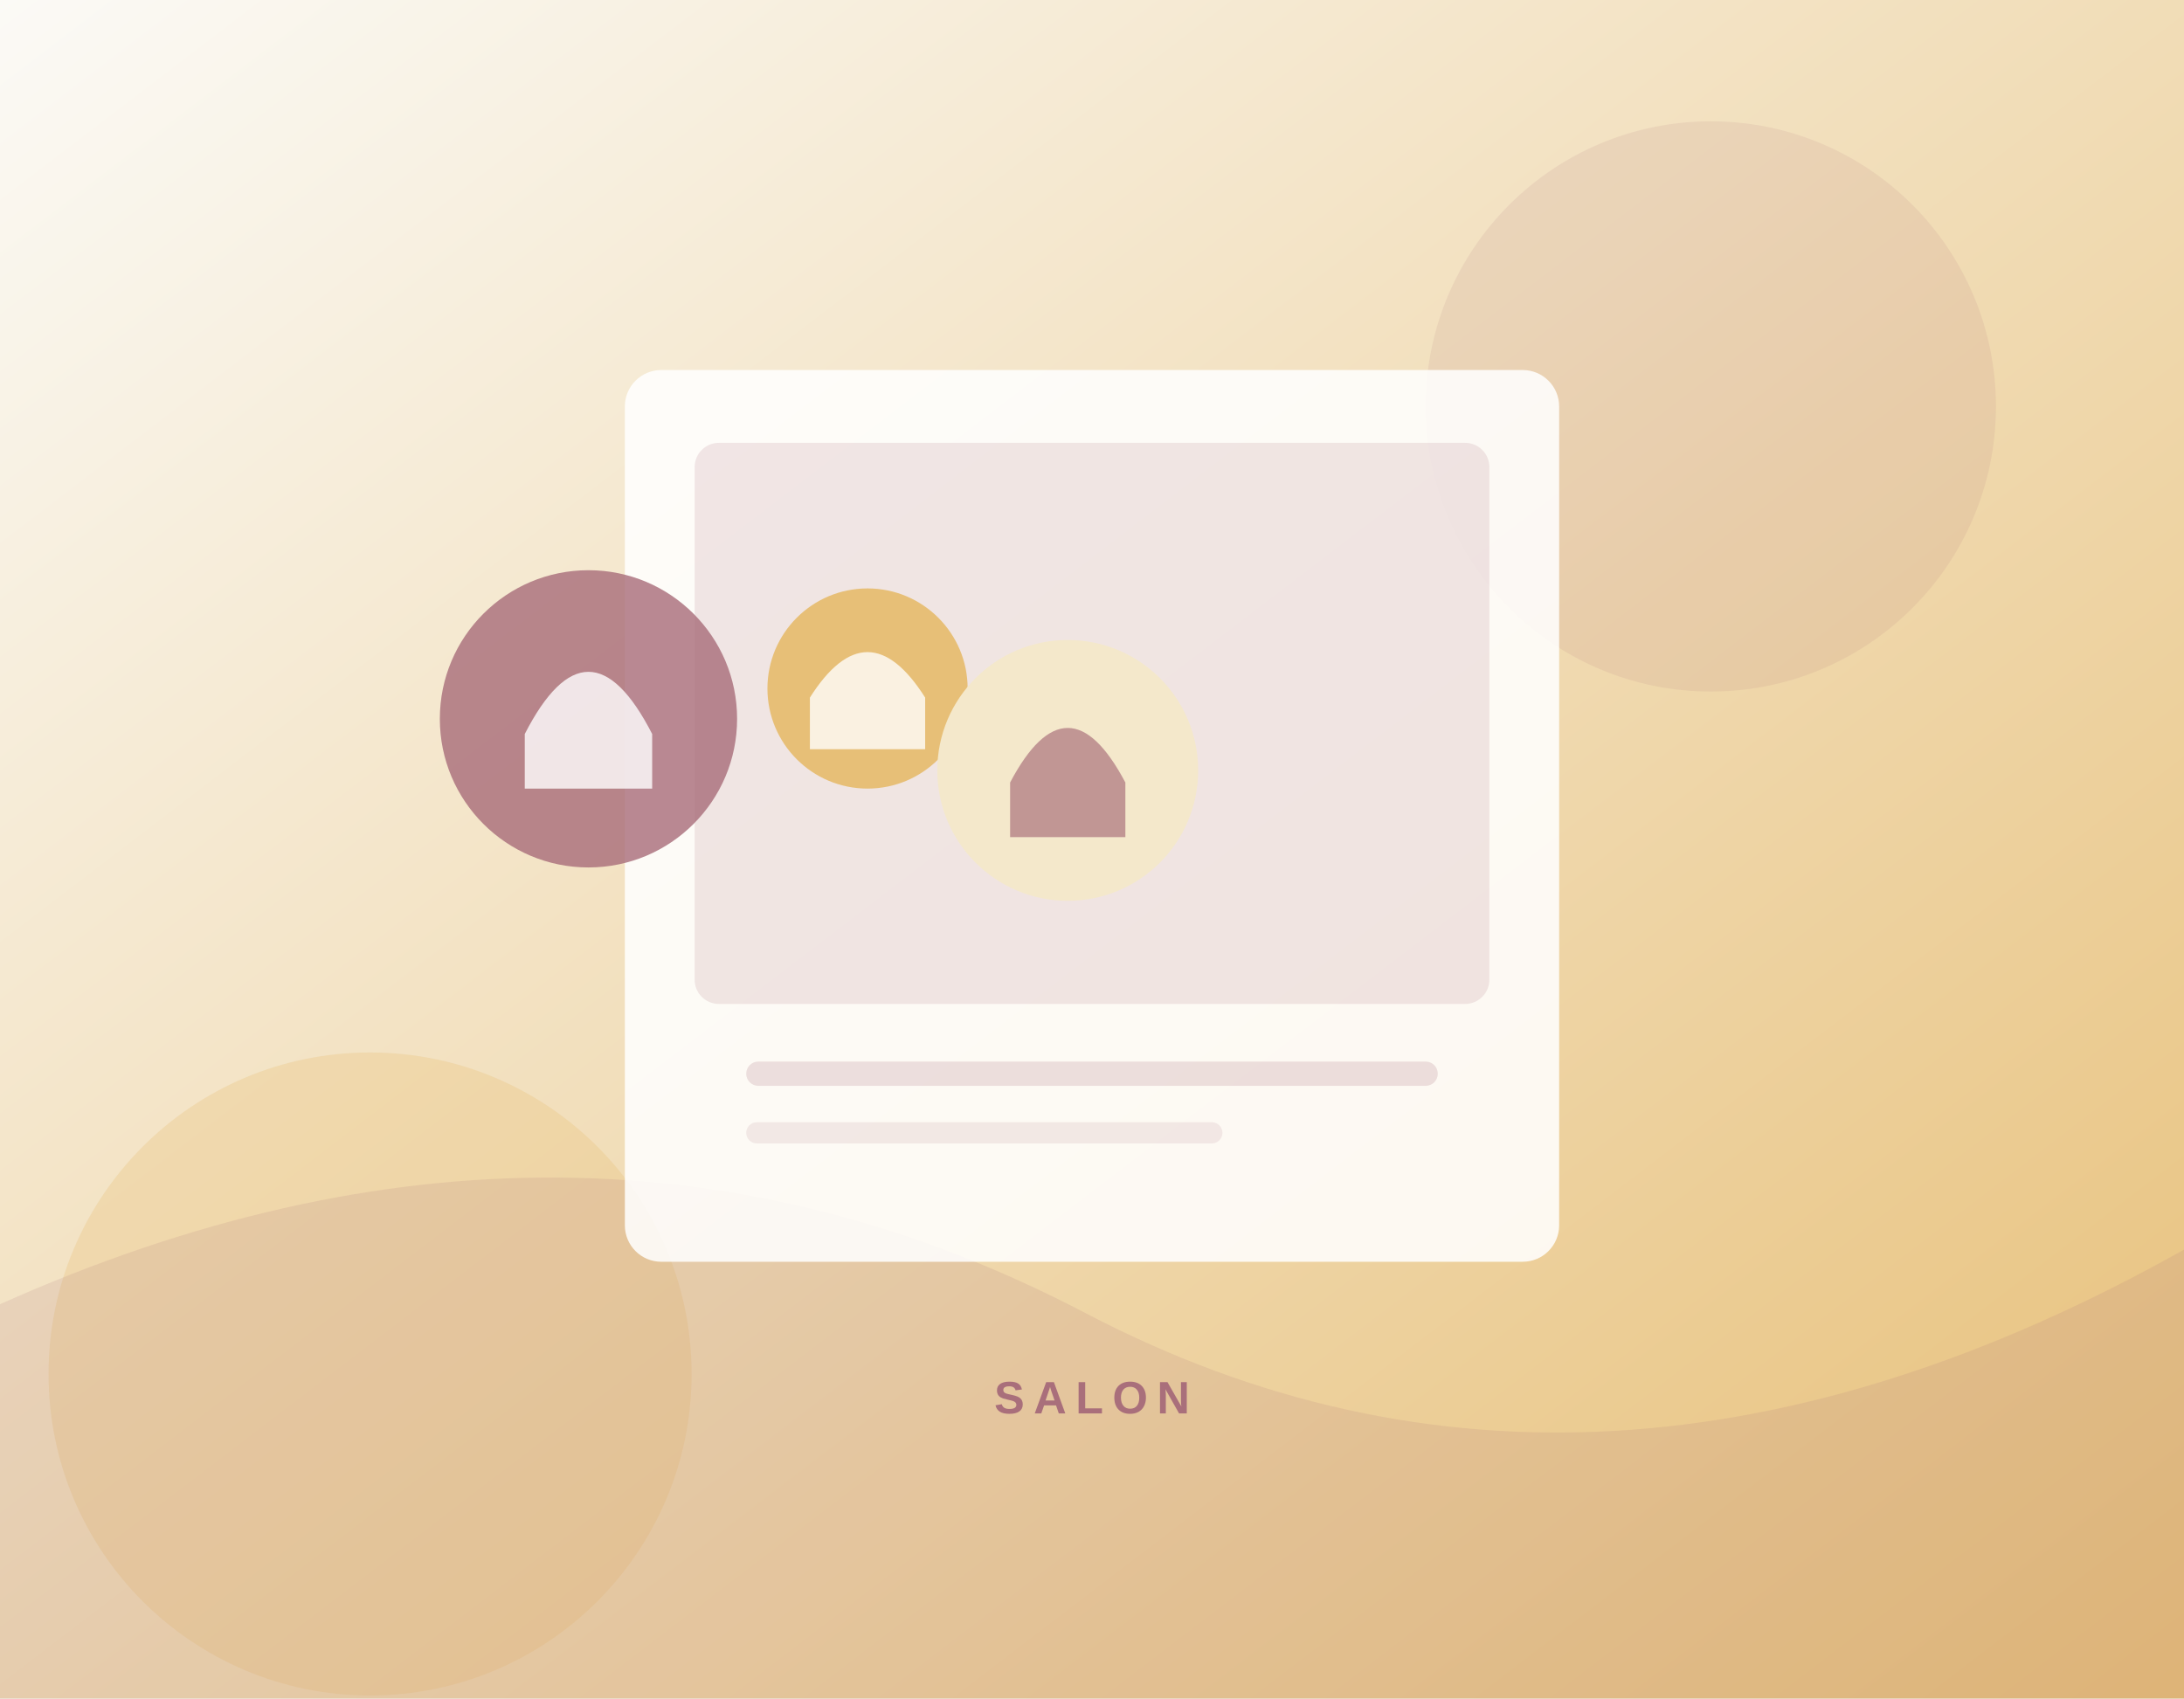
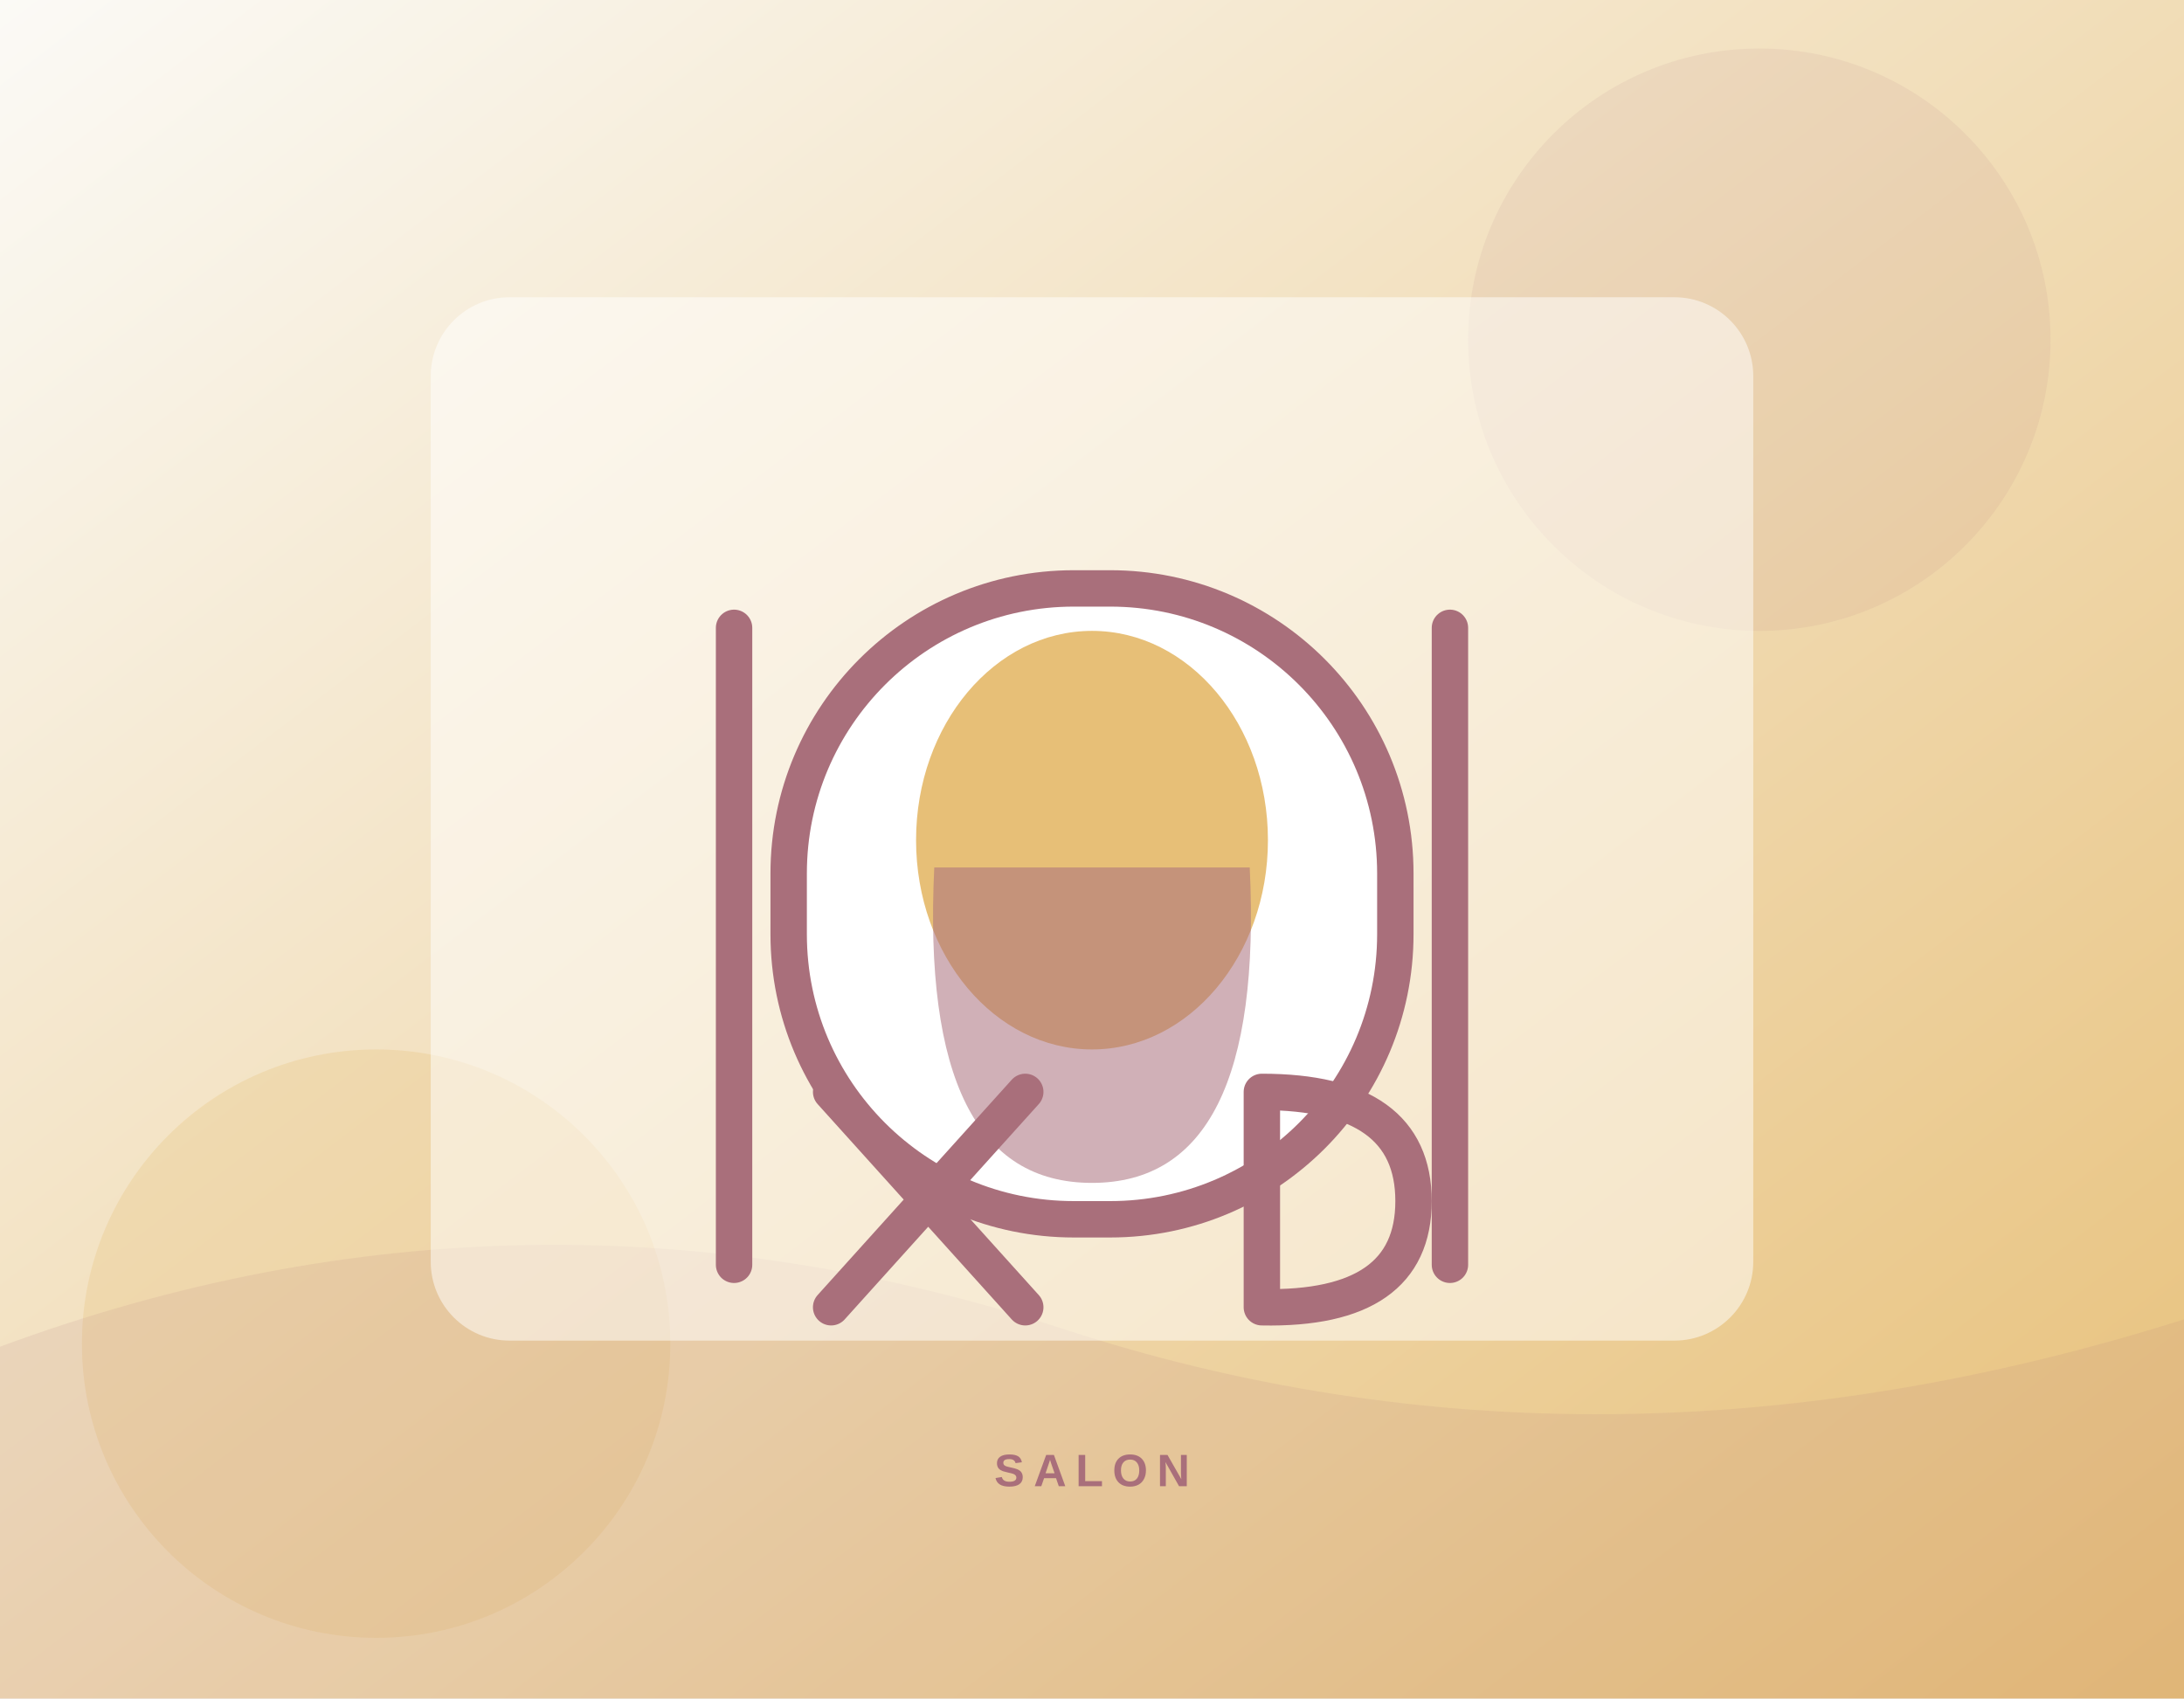
- <svg xmlns="http://www.w3.org/2000/svg" viewBox="0 0 720 560" role="img" aria-labelledby="title desc">
+ <svg xmlns="http://www.w3.org/2000/svg" viewBox="0 0 720 560" role="img" aria-labelledby="title desc" data-scene="salon">
  <defs>
    <linearGradient id="wash" x1="0" y1="0" x2="1" y2="1">
      <stop stop-color="#fbfaf6" />
      <stop offset="1" stop-color="#e7bf77" />
    </linearGradient>
  </defs>
  <rect width="720" height="560" fill="url(#wash)" />
-   <circle cx="564" cy="134" r="94" fill="#a96f7b" opacity=".12" />
-   <circle cx="122" cy="453" r="106" fill="#e7bf77" opacity=".3" />
-   <path d="M0 430 Q190 345 358 433 T720 412 V560 H0Z" fill="#a96f7b" opacity=".15" />
-   <rect x="206" y="122" width="308" height="294" rx="12" fill="#fff" opacity=".86" />
-   <rect x="229" y="146" width="262" height="185" rx="8" fill="#a96f7b" opacity=".16" />
-   <circle cx="194" cy="237" r="49" fill="#a96f7b" opacity=".82" />
-   <circle cx="286" cy="227" r="33" fill="#e7bf77" />
-   <circle cx="352" cy="254" r="43" fill="#f4e8cb" />
-   <path d="M173 242q21 -41 42 0v18h-42z" fill="#fff" opacity=".8" />
-   <path d="M267 230q19 -30 38 0v17h-38z" fill="#fff" opacity=".78" />
-   <path d="M333 258q19 -36 38 0v18h-38z" fill="#a96f7b" opacity=".68" />
-   <rect x="246" y="350" width="228" height="8" rx="4" fill="#a96f7b" opacity=".2" />
-   <rect x="246" y="370" width="157" height="7" rx="3.5" fill="#a96f7b" opacity=".13" />
-   <text x="360" y="466" text-anchor="middle" fill="#a96f7b" font-family="Arial,sans-serif" font-size="15" font-weight="700" letter-spacing="3">SALON</text>
+   <circle cx="580" cy="112" r="96" fill="#a96f7b" opacity=".1" />
+   <circle cx="124" cy="443" r="97" fill="#e7bf77" opacity=".28" />
+   <path d="M0 444q173-64 350-6t370-3v125H0z" fill="#a96f7b" opacity=".12" />
+   <rect x="142" y="98" width="436" height="344" rx="26" fill="#fff" opacity=".5" />
+   <path d="M242 207v210m236-210v210" fill="none" stroke="#a96f7b" stroke-width="12" stroke-linecap="round" stroke-linejoin="round" />
+   <rect x="260" y="194" width="200" height="208" rx="94" fill="#fff" stroke="#a96f7b" stroke-width="12" stroke-linecap="round" stroke-linejoin="round" />
+   <ellipse cx="360" cy="277" rx="58" ry="69" fill="#e7bf77" />
+   <path d="M308 286q-5 104 52 104t52-104" fill="#a96f7b" opacity=".55" />
+   <path d="m274 431 64-71m-64 0 64 71m78-71v71m0-71q50 0 50 36t-50 35" fill="none" stroke="#a96f7b" stroke-width="12" stroke-linecap="round" stroke-linejoin="round" />
+   <text x="360" y="490" text-anchor="middle" fill="#a96f7b" font-family="Arial,sans-serif" font-size="15" font-weight="700" letter-spacing="3">SALON</text>
</svg>
